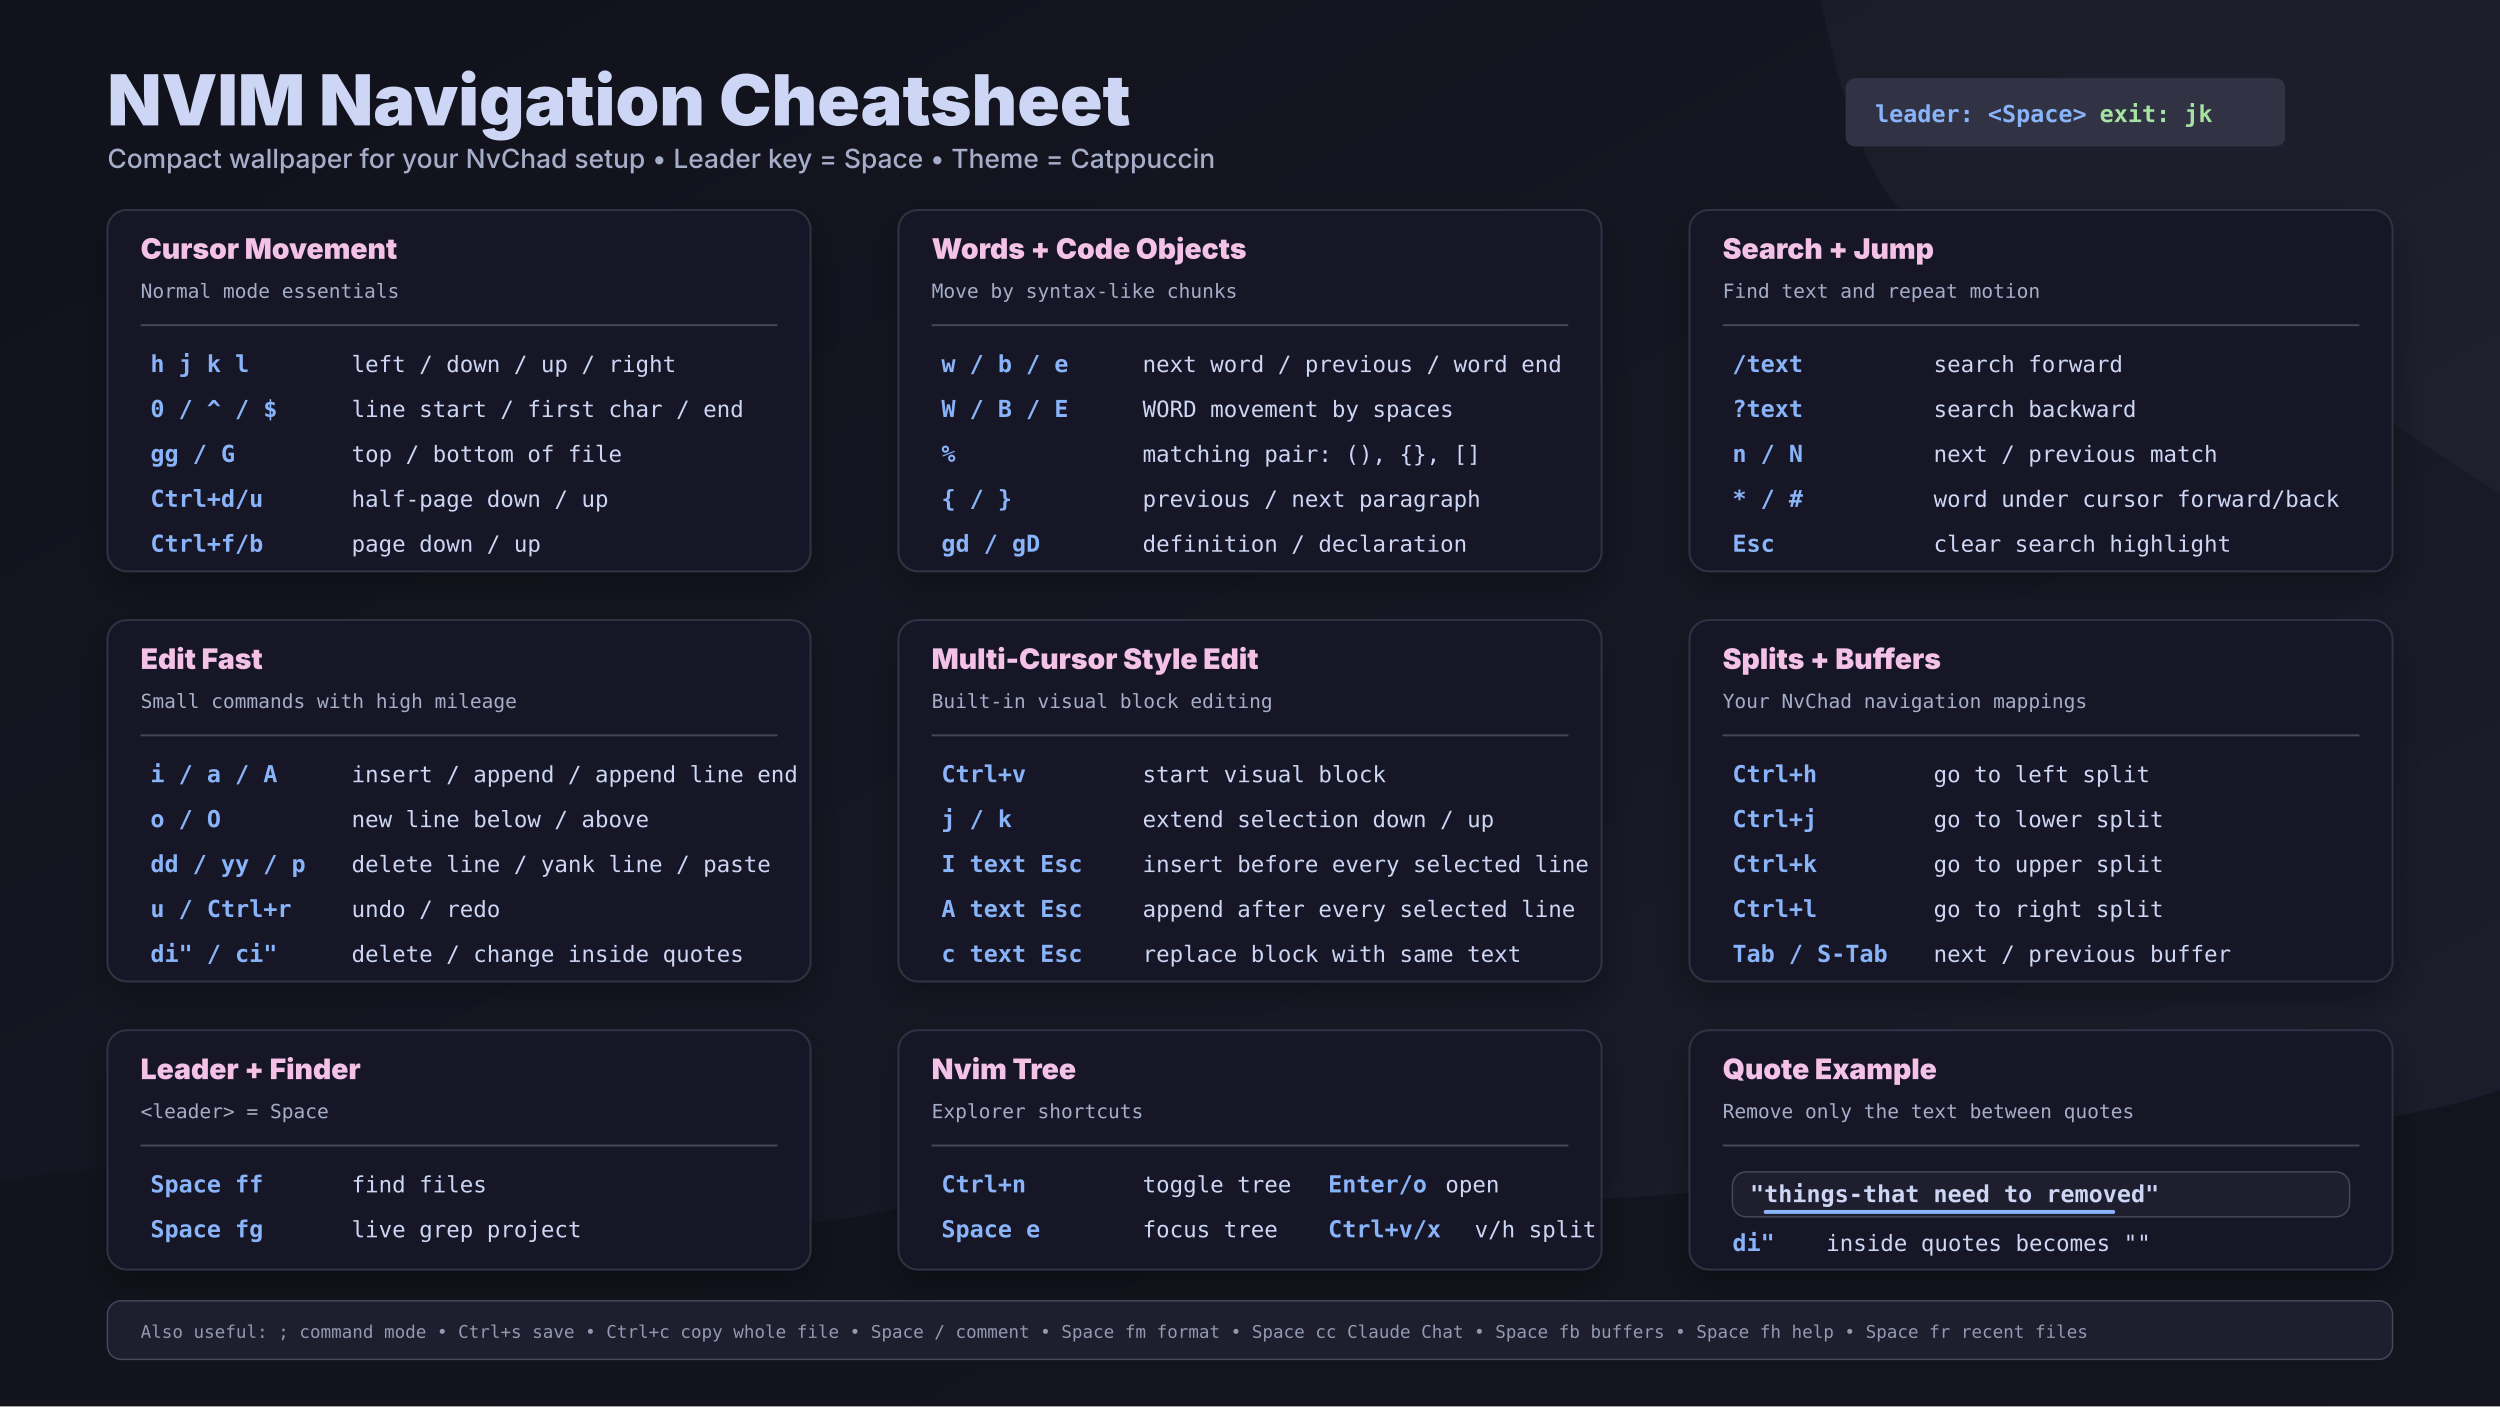
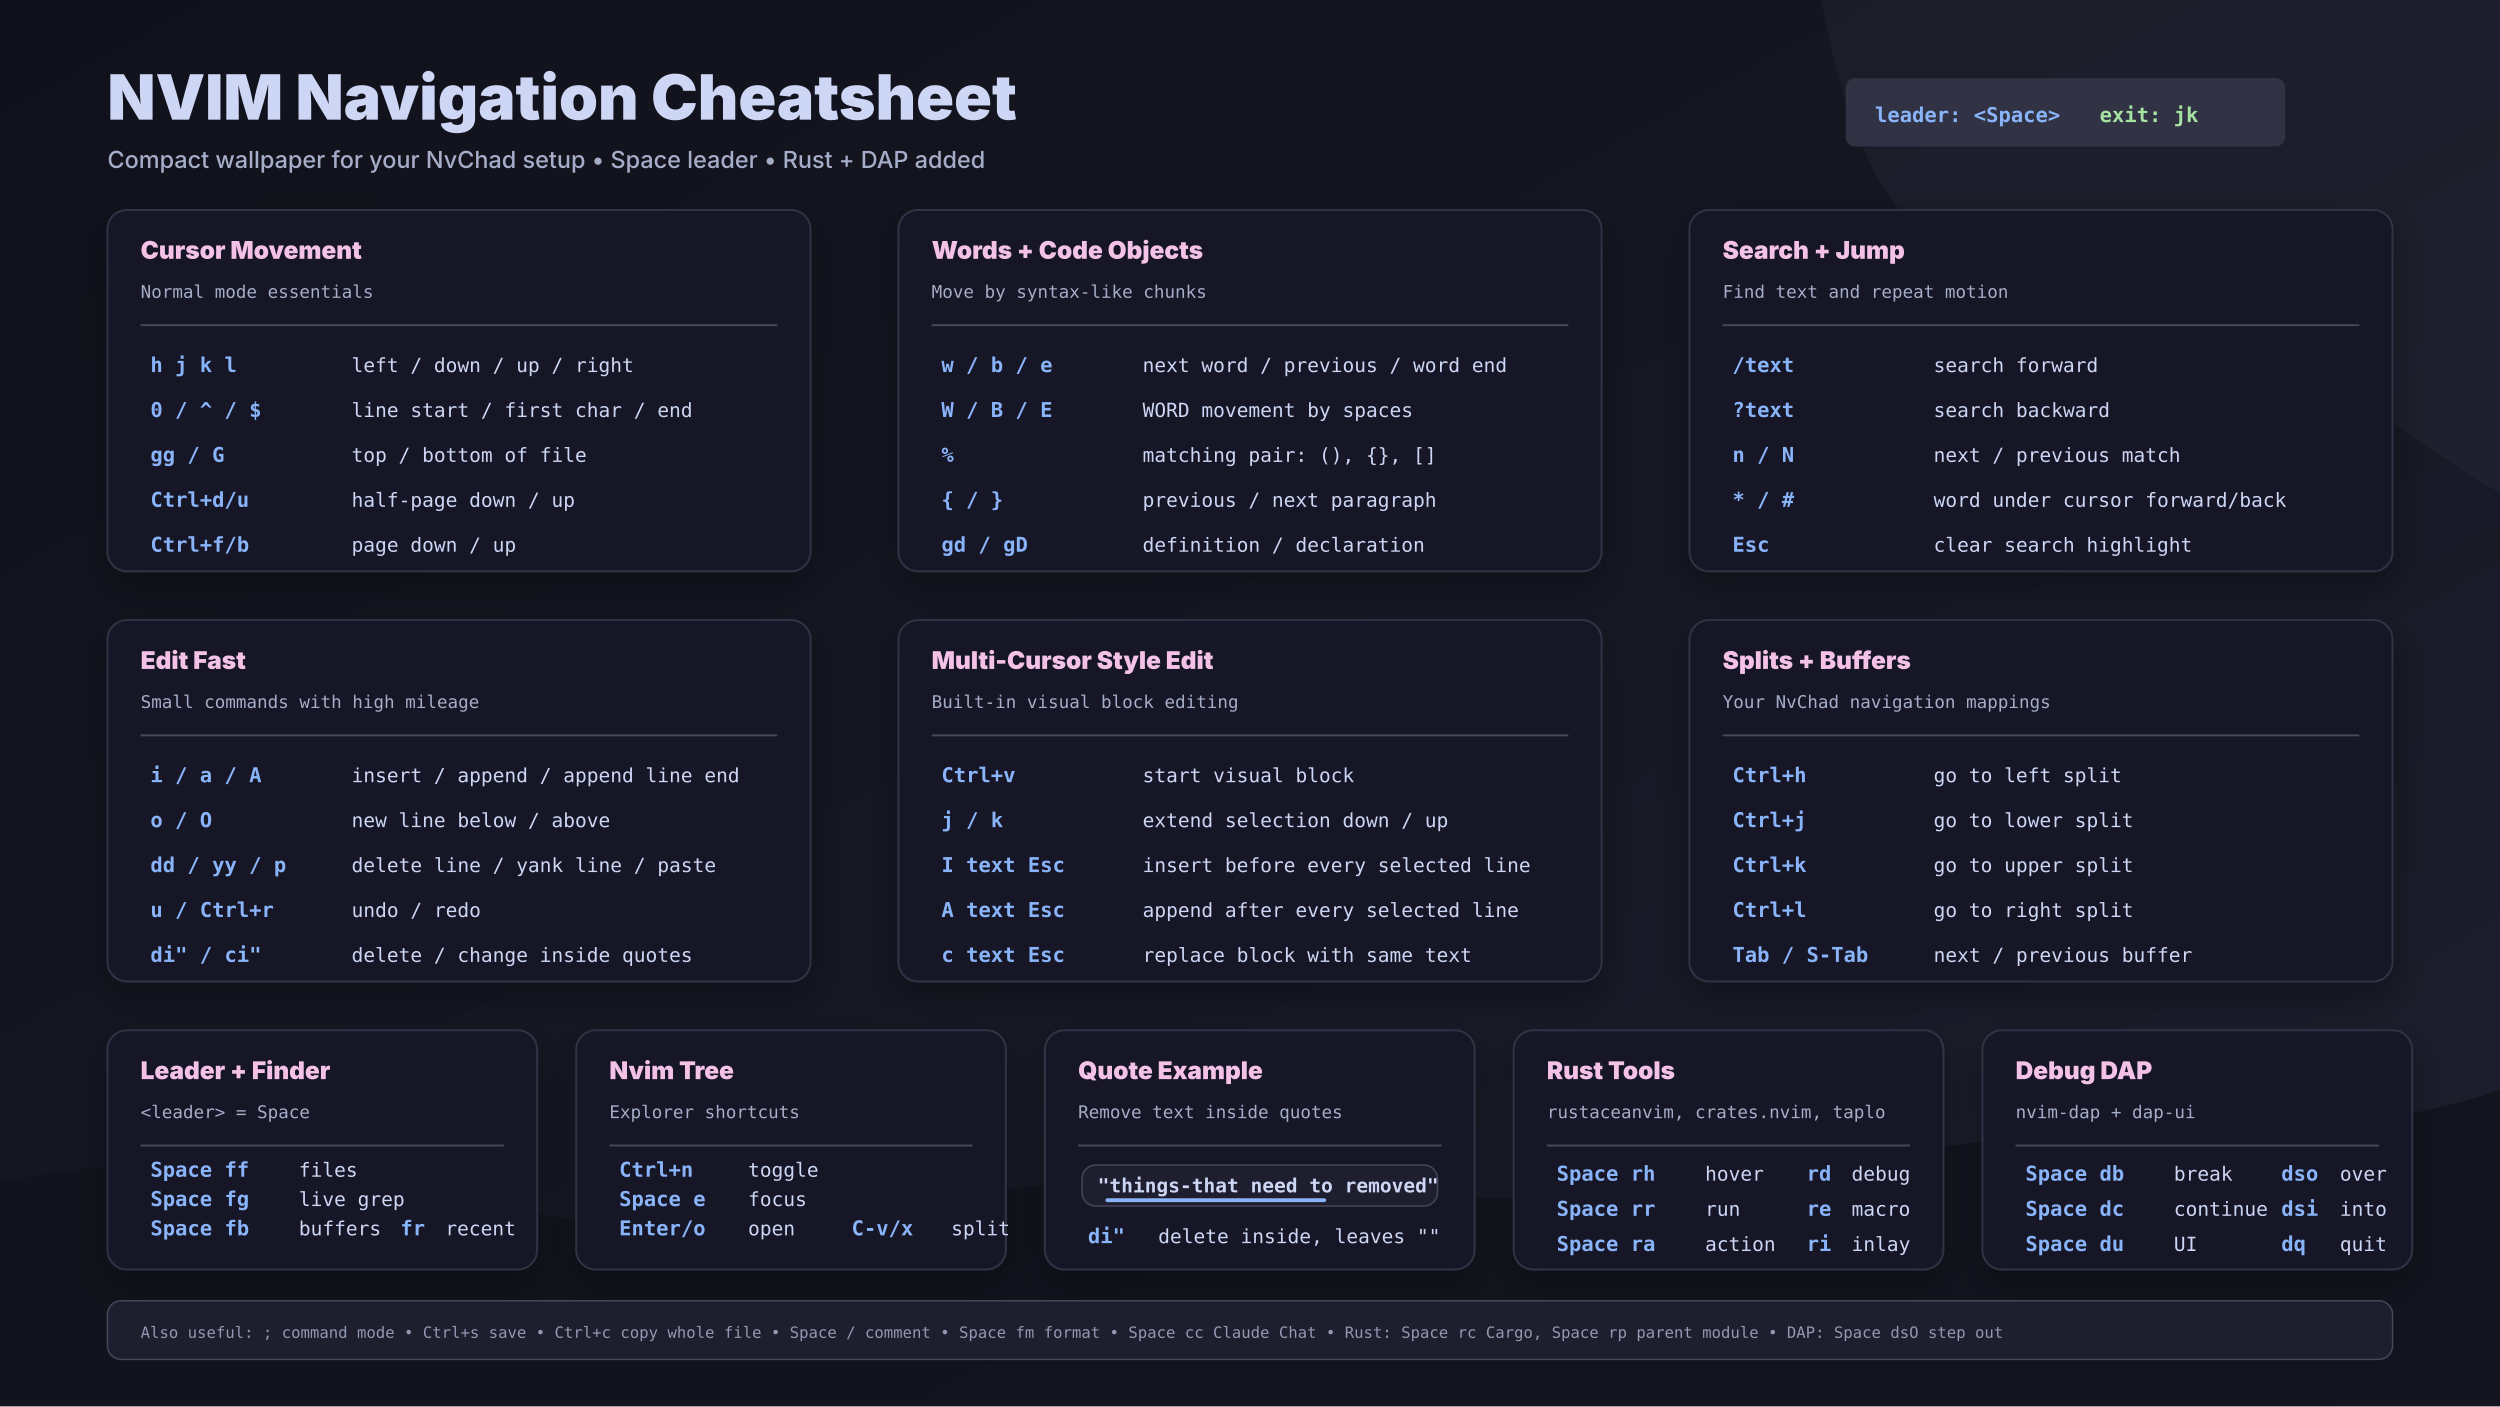
<svg xmlns="http://www.w3.org/2000/svg" width="2560" height="1440" viewBox="0 0 2560 1440" role="img" aria-labelledby="title desc">
  <defs>
    <linearGradient id="bg" x1="0" y1="0" x2="1" y2="1">
      <stop offset="0" stop-color="#11111b" />
      <stop offset="0.58" stop-color="#181825" />
      <stop offset="1" stop-color="#1e1e2e" />
    </linearGradient>
    <filter id="shadow" x="-20%" y="-20%" width="140%" height="140%">
      <feDropShadow dx="0" dy="16" stdDeviation="18" flood-color="#000000" flood-opacity="0.30" />
    </filter>
    <style>
      .mono { font-family: "JetBrains Mono", "SFMono-Regular", "Menlo", "Consolas", monospace; }
      .sans { font-family: "Inter", "SF Pro Display", "Segoe UI", sans-serif; }
-       .title { fill: #cdd6f4; font-size: 72px; font-weight: 850; letter-spacing: 0; }
-       .subtitle { fill: #a6adc8; font-size: 27px; font-weight: 500; letter-spacing: 0; }
-       .section { fill: #f5c2e7; font-size: 29px; font-weight: 850; letter-spacing: 0; }
-       .key { fill: #89b4fa; font-size: 24px; font-weight: 850; letter-spacing: 0; }
-       .text { fill: #cdd6f4; font-size: 23px; font-weight: 520; letter-spacing: 0; }
-       .muted { fill: #a6adc8; font-size: 20px; font-weight: 500; letter-spacing: 0; }
-       .tiny { fill: #9399b2; font-size: 18px; font-weight: 520; letter-spacing: 0; }
-       .code { fill: #cdd6f4; font-size: 24px; font-weight: 700; letter-spacing: 0; }
+       .title { fill: #cdd6f4; font-size: 64px; font-weight: 850; letter-spacing: 0; }
+       .subtitle { fill: #a6adc8; font-size: 24px; font-weight: 500; letter-spacing: 0; }
+       .section { fill: #f5c2e7; font-size: 25px; font-weight: 850; letter-spacing: 0; }
+       .key { fill: #89b4fa; font-size: 21px; font-weight: 850; letter-spacing: 0; }
+       .text { fill: #cdd6f4; font-size: 20px; font-weight: 520; letter-spacing: 0; }
+       .muted { fill: #a6adc8; font-size: 18px; font-weight: 500; letter-spacing: 0; }
+       .tiny { fill: #9399b2; font-size: 16px; font-weight: 520; letter-spacing: 0; }
+       .code { fill: #cdd6f4; font-size: 20px; font-weight: 700; letter-spacing: 0; }
      .green { fill: #a6e3a1; }
      .yellow { fill: #f9e2af; }
      .peach { fill: #fab387; }
      .red { fill: #f38ba8; }
      .mauve { fill: #cba6f7; }
      .teal { fill: #94e2d5; }
      .card { fill: #181825; stroke: #313244; stroke-width: 2; rx: 20; filter: url(#shadow); }
      .soft { fill: #1e1e2e; stroke: #45475a; stroke-width: 1.5; rx: 14; }
      .chip { fill: #313244; rx: 10; }
      .line { stroke: #45475a; stroke-width: 2; }
      .accent { stroke: #89b4fa; stroke-width: 4; stroke-linecap: round; }
    </style>
  </defs>
  <rect width="2560" height="1440" fill="url(#bg)" />
  <path d="M0 1210 C360 1140 560 1320 930 1235 C1290 1155 1500 1285 1880 1195 C2170 1128 2365 1185 2560 1116 L2560 1440 L0 1440 Z" fill="#11111b" opacity="0.75" />
  <path d="M1865 0 L2560 0 L2560 505 C2390 405 2265 260 2060 265 C1955 268 1900 185 1865 0 Z" fill="#313244" opacity="0.24" />
  <g transform="translate(110 76)">
    <text class="sans title" x="0" y="0" dominant-baseline="hanging">NVIM Navigation Cheatsheet</text>
-     <text class="sans subtitle" x="0" y="96">Compact wallpaper for your NvChad setup • Leader key = Space • Theme = Catppuccin</text>
+     <text class="sans subtitle" x="0" y="96">Compact wallpaper for your NvChad setup • Space leader • Rust + DAP added</text>
    <rect class="chip" x="1780" y="4" width="450" height="70" />
    <text class="mono key" x="1810" y="49">leader: &lt;Space&gt;</text>
    <text class="mono key green" x="2040" y="49">exit: jk</text>
  </g>
  <g transform="translate(110 215)">
    <rect class="card" width="720" height="370" />
    <text class="sans section" x="34" y="50">Cursor Movement</text>
    <text class="mono muted" x="34" y="90">Normal mode essentials</text>
    <line class="line" x1="34" y1="118" x2="686" y2="118" />
    <text class="mono key" x="44" y="166">h j k l</text>
    <text class="mono text" x="250" y="166">left / down / up / right</text>
    <text class="mono key" x="44" y="212">0 / ^ / $</text>
    <text class="mono text" x="250" y="212">line start / first char / end</text>
    <text class="mono key" x="44" y="258">gg / G</text>
    <text class="mono text" x="250" y="258">top / bottom of file</text>
    <text class="mono key" x="44" y="304">Ctrl+d/u</text>
    <text class="mono text" x="250" y="304">half-page down / up</text>
    <text class="mono key" x="44" y="350">Ctrl+f/b</text>
    <text class="mono text" x="250" y="350">page down / up</text>
  </g>
  <g transform="translate(920 215)">
    <rect class="card" width="720" height="370" />
    <text class="sans section" x="34" y="50">Words + Code Objects</text>
    <text class="mono muted" x="34" y="90">Move by syntax-like chunks</text>
    <line class="line" x1="34" y1="118" x2="686" y2="118" />
    <text class="mono key" x="44" y="166">w / b / e</text>
    <text class="mono text" x="250" y="166">next word / previous / word end</text>
    <text class="mono key" x="44" y="212">W / B / E</text>
    <text class="mono text" x="250" y="212">WORD movement by spaces</text>
    <text class="mono key" x="44" y="258">%</text>
    <text class="mono text" x="250" y="258">matching pair: (), {}, []</text>
    <text class="mono key" x="44" y="304">{ / }</text>
    <text class="mono text" x="250" y="304">previous / next paragraph</text>
    <text class="mono key" x="44" y="350">gd / gD</text>
    <text class="mono text" x="250" y="350">definition / declaration</text>
  </g>
  <g transform="translate(1730 215)">
    <rect class="card" width="720" height="370" />
    <text class="sans section" x="34" y="50">Search + Jump</text>
    <text class="mono muted" x="34" y="90">Find text and repeat motion</text>
    <line class="line" x1="34" y1="118" x2="686" y2="118" />
    <text class="mono key" x="44" y="166">/text</text>
    <text class="mono text" x="250" y="166">search forward</text>
    <text class="mono key" x="44" y="212">?text</text>
    <text class="mono text" x="250" y="212">search backward</text>
    <text class="mono key" x="44" y="258">n / N</text>
    <text class="mono text" x="250" y="258">next / previous match</text>
    <text class="mono key" x="44" y="304">* / #</text>
    <text class="mono text" x="250" y="304">word under cursor forward/back</text>
    <text class="mono key" x="44" y="350">Esc</text>
    <text class="mono text" x="250" y="350">clear search highlight</text>
  </g>
  <g transform="translate(110 635)">
    <rect class="card" width="720" height="370" />
    <text class="sans section" x="34" y="50">Edit Fast</text>
    <text class="mono muted" x="34" y="90">Small commands with high mileage</text>
    <line class="line" x1="34" y1="118" x2="686" y2="118" />
    <text class="mono key" x="44" y="166">i / a / A</text>
    <text class="mono text" x="250" y="166">insert / append / append line end</text>
    <text class="mono key" x="44" y="212">o / O</text>
    <text class="mono text" x="250" y="212">new line below / above</text>
    <text class="mono key" x="44" y="258">dd / yy / p</text>
    <text class="mono text" x="250" y="258">delete line / yank line / paste</text>
    <text class="mono key" x="44" y="304">u / Ctrl+r</text>
    <text class="mono text" x="250" y="304">undo / redo</text>
    <text class="mono key" x="44" y="350">di" / ci"</text>
    <text class="mono text" x="250" y="350">delete / change inside quotes</text>
  </g>
  <g transform="translate(920 635)">
    <rect class="card" width="720" height="370" />
    <text class="sans section" x="34" y="50">Multi-Cursor Style Edit</text>
    <text class="mono muted" x="34" y="90">Built-in visual block editing</text>
    <line class="line" x1="34" y1="118" x2="686" y2="118" />
    <text class="mono key" x="44" y="166">Ctrl+v</text>
    <text class="mono text" x="250" y="166">start visual block</text>
    <text class="mono key" x="44" y="212">j / k</text>
    <text class="mono text" x="250" y="212">extend selection down / up</text>
    <text class="mono key" x="44" y="258">I text Esc</text>
    <text class="mono text" x="250" y="258">insert before every selected line</text>
    <text class="mono key" x="44" y="304">A text Esc</text>
    <text class="mono text" x="250" y="304">append after every selected line</text>
    <text class="mono key" x="44" y="350">c text Esc</text>
    <text class="mono text" x="250" y="350">replace block with same text</text>
  </g>
  <g transform="translate(1730 635)">
    <rect class="card" width="720" height="370" />
    <text class="sans section" x="34" y="50">Splits + Buffers</text>
    <text class="mono muted" x="34" y="90">Your NvChad navigation mappings</text>
    <line class="line" x1="34" y1="118" x2="686" y2="118" />
    <text class="mono key" x="44" y="166">Ctrl+h</text>
    <text class="mono text" x="250" y="166">go to left split</text>
    <text class="mono key" x="44" y="212">Ctrl+j</text>
    <text class="mono text" x="250" y="212">go to lower split</text>
    <text class="mono key" x="44" y="258">Ctrl+k</text>
    <text class="mono text" x="250" y="258">go to upper split</text>
    <text class="mono key" x="44" y="304">Ctrl+l</text>
    <text class="mono text" x="250" y="304">go to right split</text>
    <text class="mono key" x="44" y="350">Tab / S-Tab</text>
    <text class="mono text" x="250" y="350">next / previous buffer</text>
  </g>
  <g transform="translate(110 1055)">
-     <rect class="card" width="720" height="245" />
+     <rect class="card" width="440" height="245" />
    <text class="sans section" x="34" y="50">Leader + Finder</text>
    <text class="mono muted" x="34" y="90">&lt;leader&gt; = Space</text>
-     <line class="line" x1="34" y1="118" x2="686" y2="118" />
-     <text class="mono key" x="44" y="166">Space ff</text>
-     <text class="mono text" x="250" y="166">find files</text>
-     <text class="mono key" x="44" y="212">Space fg</text>
-     <text class="mono text" x="250" y="212">live grep project</text>
-   </g>
-   <g transform="translate(920 1055)">
-     <rect class="card" width="720" height="245" />
+     <line class="line" x1="34" y1="118" x2="406" y2="118" />
+     <text class="mono key" x="44" y="150">Space ff</text>
+     <text class="mono text" x="196" y="150">files</text>
+     <text class="mono key" x="44" y="180">Space fg</text>
+     <text class="mono text" x="196" y="180">live grep</text>
+     <text class="mono key" x="44" y="210">Space fb</text>
+     <text class="mono text" x="196" y="210">buffers</text>
+     <text class="mono key" x="300" y="210">fr</text>
+     <text class="mono text" x="346" y="210">recent</text>
+   </g>
+   <g transform="translate(590 1055)">
+     <rect class="card" width="440" height="245" />
    <text class="sans section" x="34" y="50">Nvim Tree</text>
    <text class="mono muted" x="34" y="90">Explorer shortcuts</text>
-     <line class="line" x1="34" y1="118" x2="686" y2="118" />
-     <text class="mono key" x="44" y="166">Ctrl+n</text>
-     <text class="mono text" x="250" y="166">toggle tree</text>
-     <text class="mono key" x="44" y="212">Space e</text>
-     <text class="mono text" x="250" y="212">focus tree</text>
-     <text class="mono key" x="440" y="166">Enter/o</text>
-     <text class="mono text" x="560" y="166">open</text>
-     <text class="mono key" x="440" y="212">Ctrl+v/x</text>
-     <text class="mono text" x="590" y="212">v/h split</text>
-   </g>
-   <g transform="translate(1730 1055)">
-     <rect class="card" width="720" height="245" />
+     <line class="line" x1="34" y1="118" x2="406" y2="118" />
+     <text class="mono key" x="44" y="150">Ctrl+n</text>
+     <text class="mono text" x="176" y="150">toggle</text>
+     <text class="mono key" x="44" y="180">Space e</text>
+     <text class="mono text" x="176" y="180">focus</text>
+     <text class="mono key" x="44" y="210">Enter/o</text>
+     <text class="mono text" x="176" y="210">open</text>
+     <text class="mono key" x="282" y="210">C-v/x</text>
+     <text class="mono text" x="384" y="210">split</text>
+   </g>
+   <g transform="translate(1070 1055)">
+     <rect class="card" width="440" height="245" />
    <text class="sans section" x="34" y="50">Quote Example</text>
-     <text class="mono muted" x="34" y="90">Remove only the text between quotes</text>
-     <line class="line" x1="34" y1="118" x2="686" y2="118" />
-     <rect class="soft" x="44" y="145" width="632" height="46" />
-     <text class="mono code" x="62" y="176">"things-that need to removed"</text>
-     <path class="accent" d="M78 186 L434 186" />
-     <text class="mono key" x="44" y="226">di"</text>
-     <text class="mono text" x="140" y="226">inside quotes becomes ""</text>
+     <text class="mono muted" x="34" y="90">Remove text inside quotes</text>
+     <line class="line" x1="34" y1="118" x2="406" y2="118" />
+     <rect class="soft" x="38" y="138" width="364" height="42" />
+     <text class="mono code" x="54" y="166">"things-that need to removed"</text>
+     <path class="accent" d="M64 174 L286 174" />
+     <text class="mono key" x="44" y="218">di"</text>
+     <text class="mono text" x="116" y="218">delete inside, leaves ""</text>
+   </g>
+   <g transform="translate(1550 1055)">
+     <rect class="card" width="440" height="245" />
+     <text class="sans section" x="34" y="50">Rust Tools</text>
+     <text class="mono muted" x="34" y="90">rustaceanvim, crates.nvim, taplo</text>
+     <line class="line" x1="34" y1="118" x2="406" y2="118" />
+     <text class="mono key" x="44" y="154">Space rh</text>
+     <text class="mono text" x="196" y="154">hover</text>
+     <text class="mono key" x="44" y="190">Space rr</text>
+     <text class="mono text" x="196" y="190">run</text>
+     <text class="mono key" x="44" y="226">Space ra</text>
+     <text class="mono text" x="196" y="226">action</text>
+     <text class="mono key" x="300" y="154">rd</text>
+     <text class="mono text" x="346" y="154">debug</text>
+     <text class="mono key" x="300" y="190">re</text>
+     <text class="mono text" x="346" y="190">macro</text>
+     <text class="mono key" x="300" y="226">ri</text>
+     <text class="mono text" x="346" y="226">inlay</text>
+   </g>
+   <g transform="translate(2030 1055)">
+     <rect class="card" width="440" height="245" />
+     <text class="sans section" x="34" y="50">Debug DAP</text>
+     <text class="mono muted" x="34" y="90">nvim-dap + dap-ui</text>
+     <line class="line" x1="34" y1="118" x2="406" y2="118" />
+     <text class="mono key" x="44" y="154">Space db</text>
+     <text class="mono text" x="196" y="154">break</text>
+     <text class="mono key" x="44" y="190">Space dc</text>
+     <text class="mono text" x="196" y="190">continue</text>
+     <text class="mono key" x="44" y="226">Space du</text>
+     <text class="mono text" x="196" y="226">UI</text>
+     <text class="mono key" x="306" y="154">dso</text>
+     <text class="mono text" x="366" y="154">over</text>
+     <text class="mono key" x="306" y="190">dsi</text>
+     <text class="mono text" x="366" y="190">into</text>
+     <text class="mono key" x="306" y="226">dq</text>
+     <text class="mono text" x="366" y="226">quit</text>
  </g>
  <g transform="translate(110 1332)">
    <rect class="soft" x="0" y="0" width="2340" height="60" />
-     <text class="mono tiny" x="34" y="38">Also useful: ; command mode • Ctrl+s save • Ctrl+c copy whole file • Space / comment • Space fm format • Space cc Claude Chat • Space fb buffers • Space fh help • Space fr recent files</text>
+     <text class="mono tiny" x="34" y="38">Also useful: ; command mode • Ctrl+s save • Ctrl+c copy whole file • Space / comment • Space fm format • Space cc Claude Chat • Rust: Space rc Cargo, Space rp parent module • DAP: Space dsO step out</text>
  </g>
</svg>
